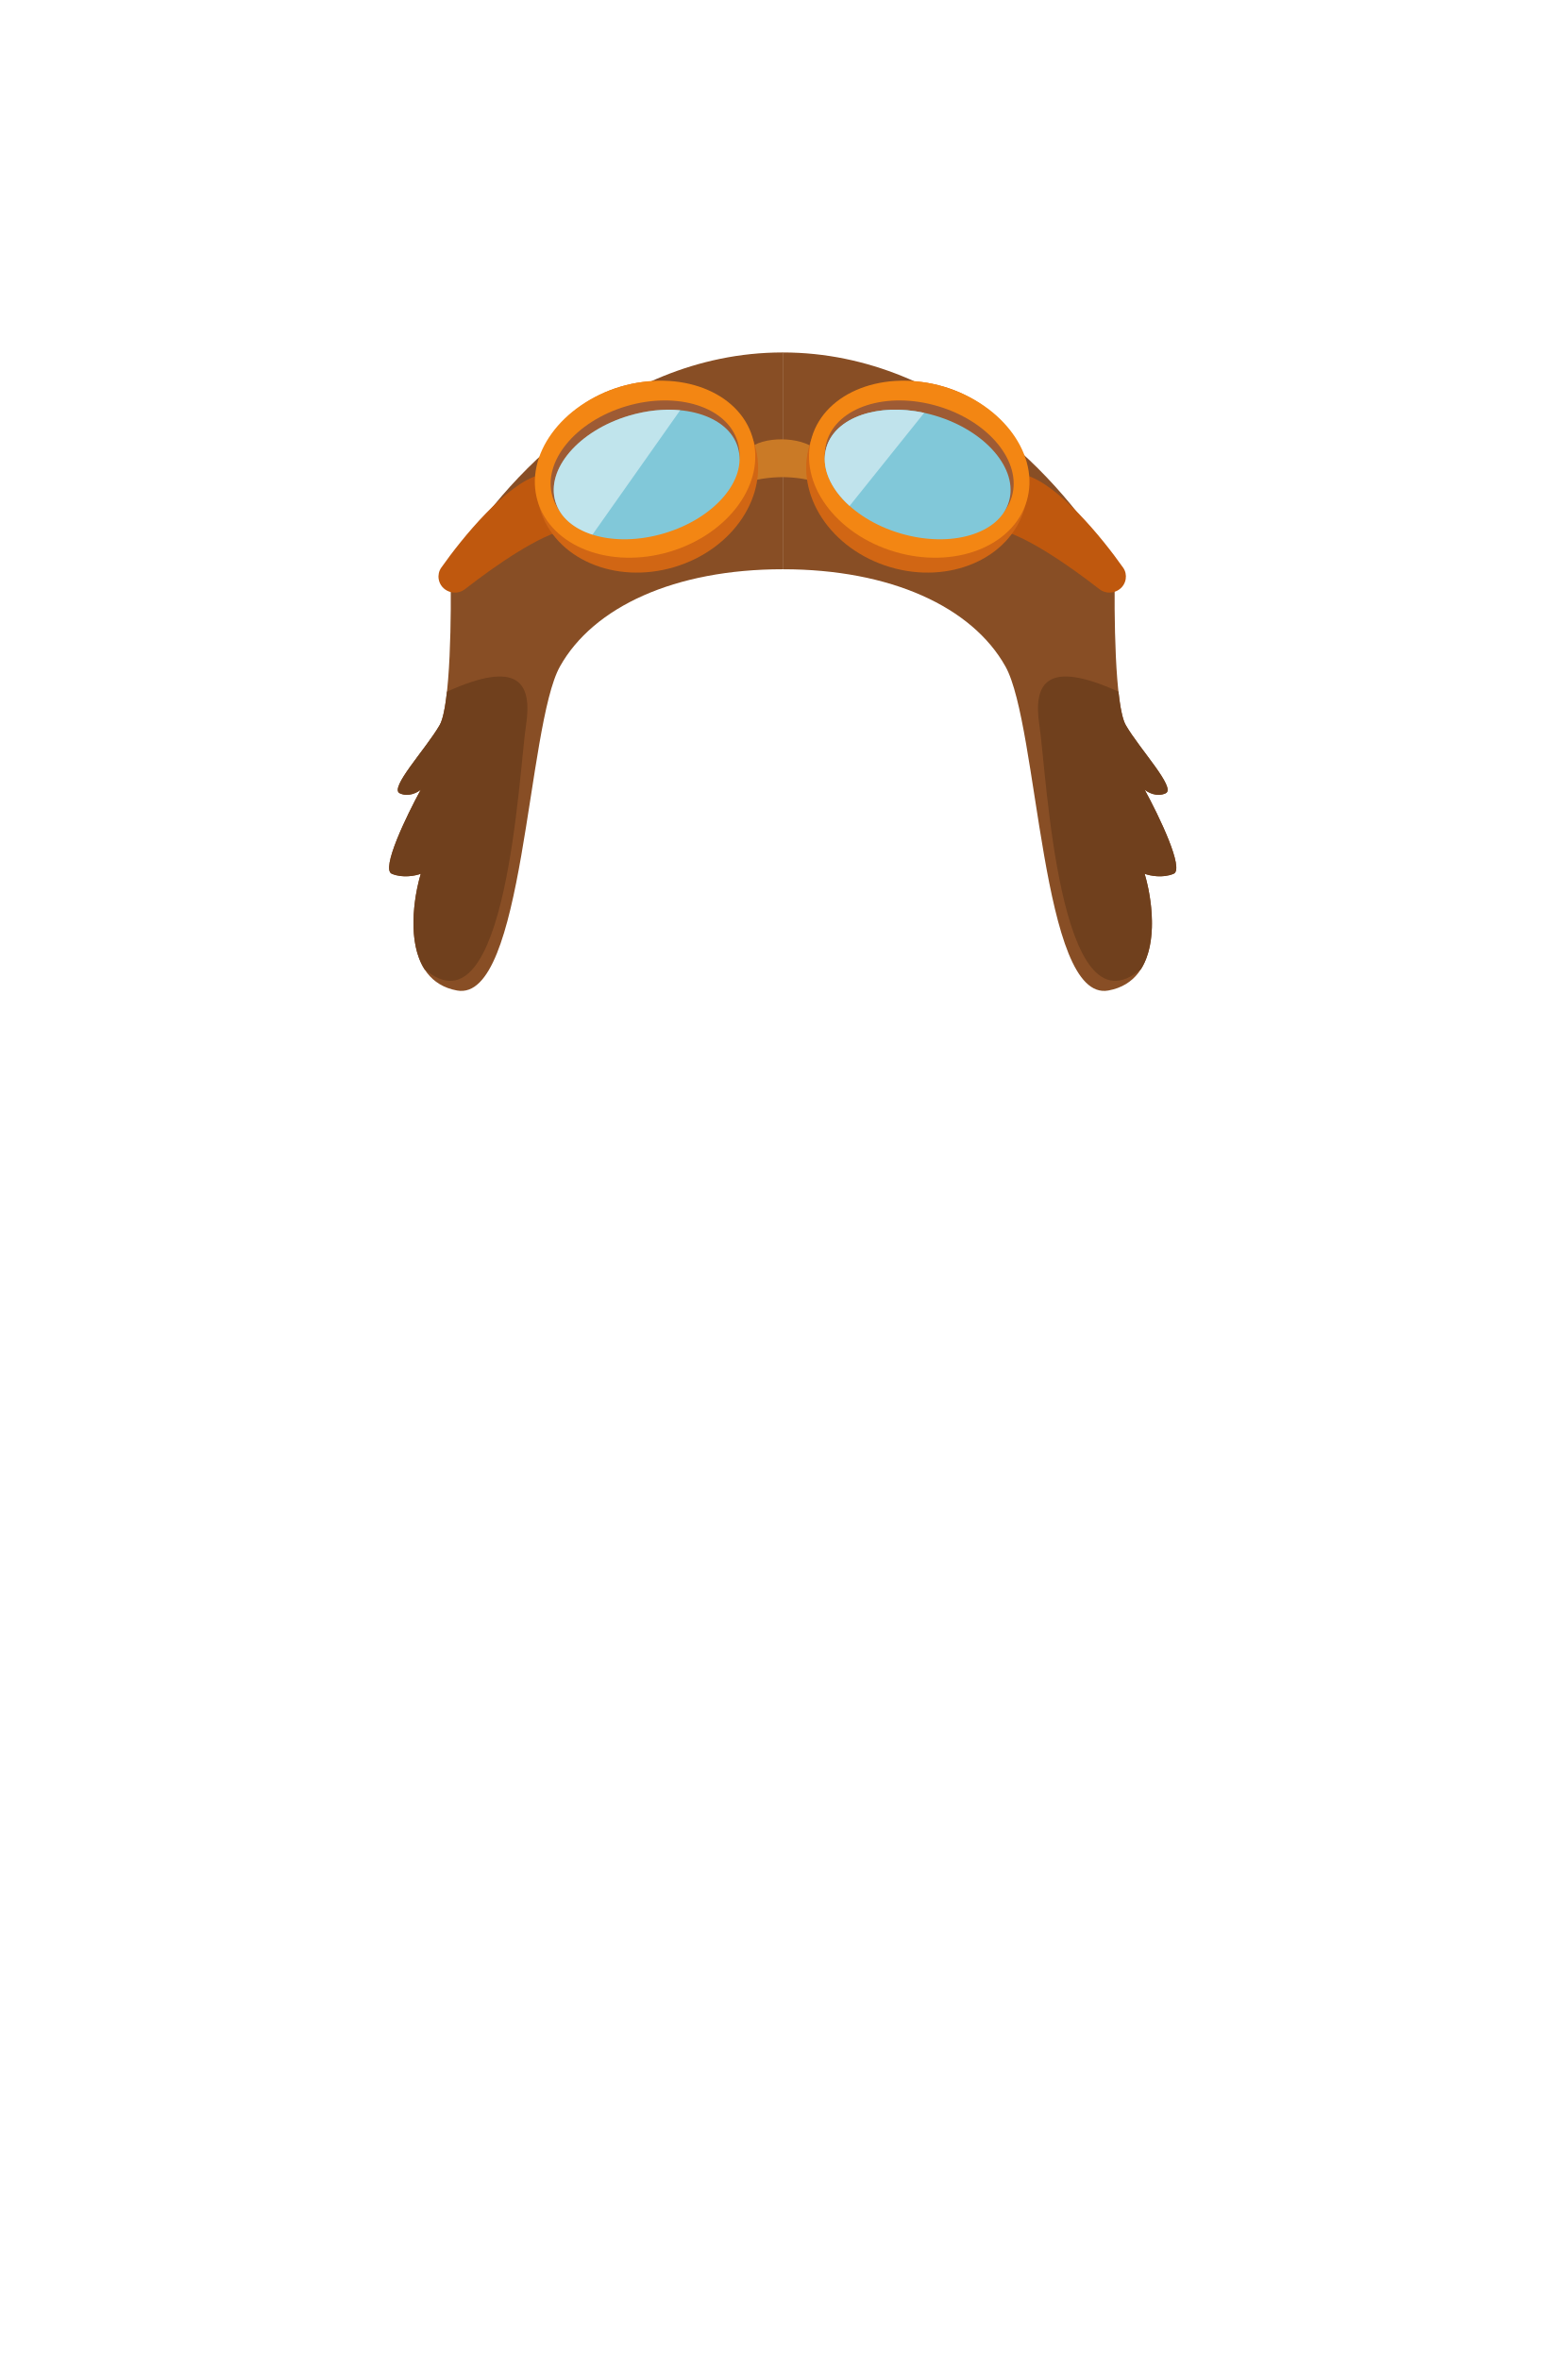
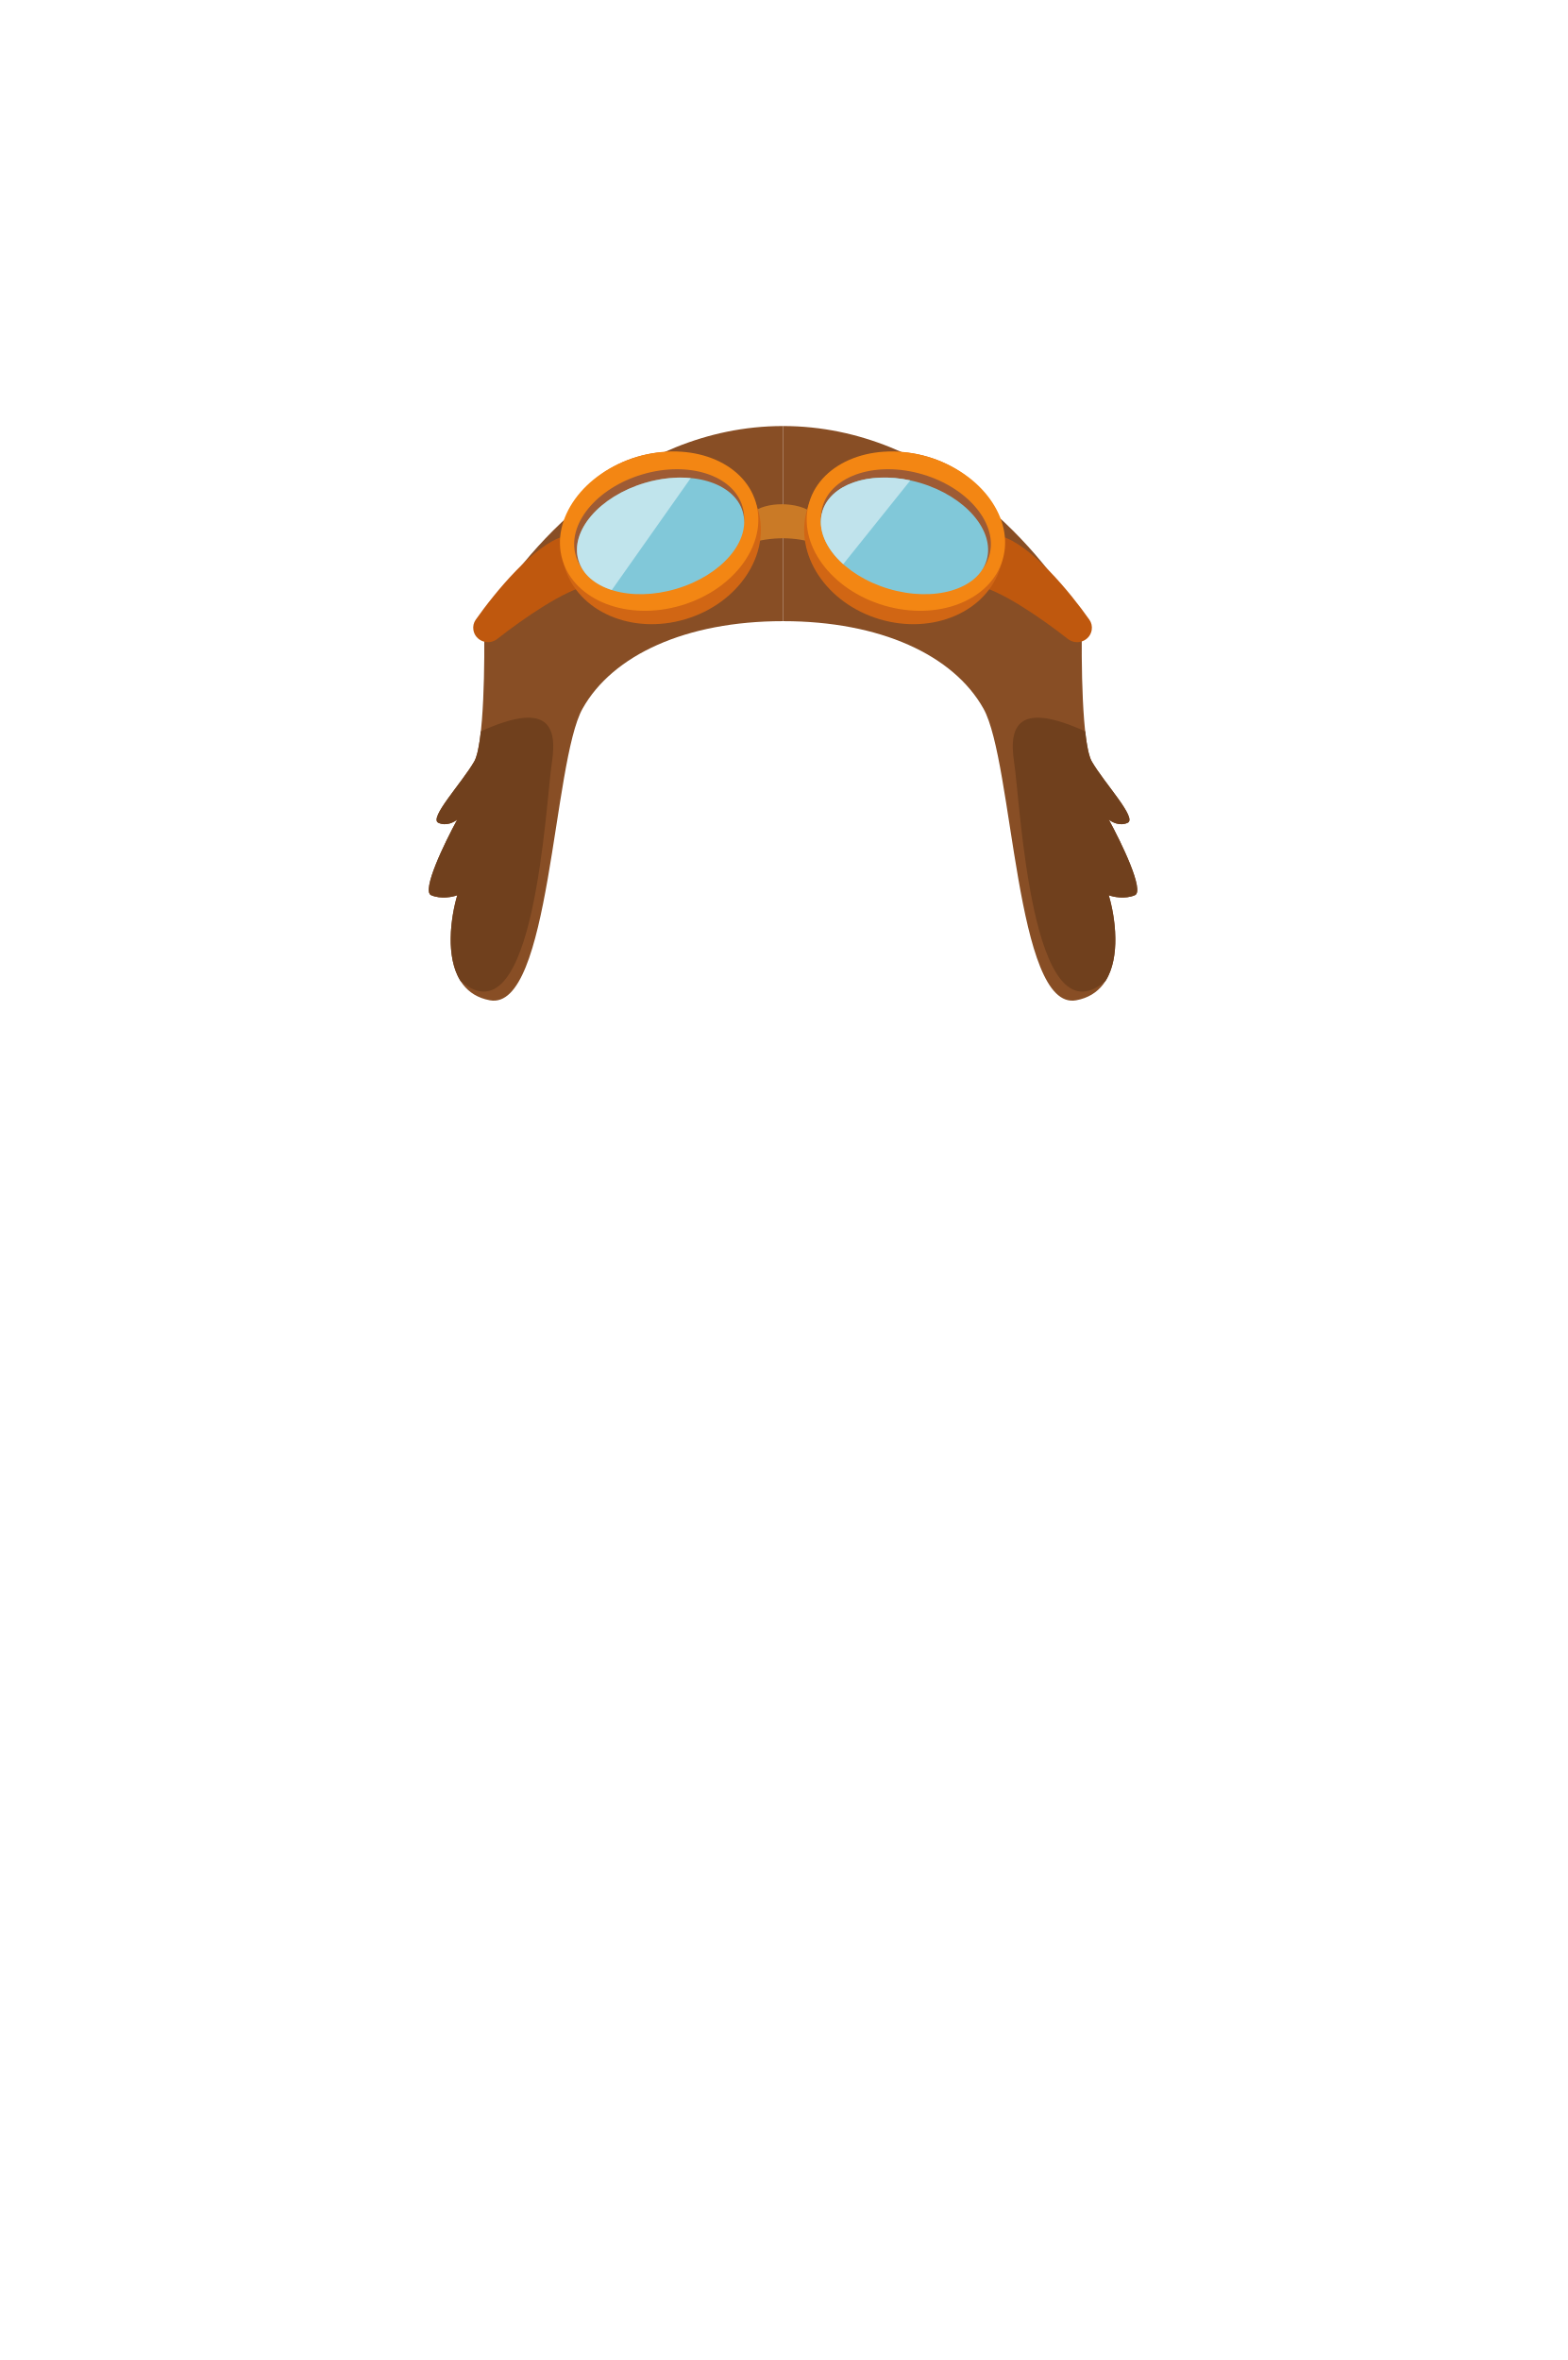
<svg xmlns="http://www.w3.org/2000/svg" width="556" height="837" viewBox="0 0 556 837" fill="none">
  <defs>
    <linearGradient id="paint0_linear_10007_36931" x1="193.98" y1="159.422" x2="226.897" y2="178.479" gradientUnits="userSpaceOnUse">
      <stop stop-color="white" />
      <stop offset="1" stop-color="white" />
    </linearGradient>
  </defs>
-   <path d="M159.777 201.626C173.835 175.995 216.286 125 277.593 125V201.892C239.275 201.892 210.439 215.256 198.609 236.343C186.779 257.431 186.008 355.667 162.092 351.296C142.959 347.798 145.547 322.236 149.233 309.892C147.433 310.578 142.855 311.538 138.947 309.892C135.038 308.246 144.176 289.319 149.233 280.061C148.033 281.09 144.862 282.787 141.776 281.347C137.918 279.547 151.033 265.66 155.919 257.174C159.828 250.384 160.12 217.313 159.777 201.626Z" fill="#884E25" />
-   <path d="M395.41 201.626C381.351 175.995 338.901 125 277.593 125V201.892C315.911 201.892 344.748 215.256 356.578 236.343C368.407 257.431 369.179 355.667 393.095 351.296C412.228 347.798 409.639 322.236 405.953 309.892C407.754 310.578 412.331 311.538 416.24 309.892C420.149 308.246 411.011 289.319 405.953 280.061C407.153 281.09 410.325 282.787 413.411 281.347C417.268 279.547 404.153 265.66 399.267 257.174C395.358 250.384 395.067 217.313 395.41 201.626Z" fill="#884E25" />
-   <path d="M158.521 245.301C183.852 233.837 188.902 242.034 186.533 257.431C184.026 273.726 179.799 368.714 150.522 343.7C144.532 334.252 146.602 318.705 149.233 309.892C147.433 310.578 142.855 311.538 138.946 309.892C135.038 308.246 144.176 289.319 149.233 280.061C148.033 281.09 144.861 282.788 141.775 281.348C137.919 279.547 151.033 265.66 155.919 257.174C157.081 255.156 157.92 250.816 158.521 245.301Z" fill="#70401D" />
-   <path d="M396.668 245.303C371.336 233.838 366.287 242.034 368.655 257.432C371.162 273.727 375.389 368.714 404.665 343.702C410.657 334.254 408.587 318.706 405.955 309.893C407.755 310.579 412.333 311.539 416.242 309.893C420.15 308.247 411.013 289.32 405.955 280.062C407.155 281.091 410.327 282.789 413.413 281.349C417.27 279.548 404.155 265.661 399.269 257.175C398.107 255.157 397.269 250.817 396.668 245.303Z" fill="#70401D" />
-   <path d="M156.484 201.34C164.006 190.627 179.668 171.557 191.268 168.451C199.65 173.852 213.342 185.27 201.047 187.738C191.43 189.67 175.829 200.434 164.943 208.928C161.484 211.628 156.28 209.698 155.579 205.367C155.351 203.955 155.662 202.51 156.484 201.34Z" fill="#BF580E" />
-   <path d="M398.335 201.34C390.814 190.627 375.151 171.557 363.552 168.451C355.169 173.852 341.478 185.27 353.772 187.738C363.389 189.67 378.99 200.434 389.876 208.928C393.335 211.628 398.539 209.698 399.24 205.367C399.468 203.955 399.157 202.51 398.335 201.34Z" fill="#BF580E" />
-   <path d="M289.387 159.397C283.987 154.758 270.6 154.484 265.214 159.397V171.186C267.528 169.991 273.237 169.22 277.558 169.22C281.878 169.22 287.244 169.991 289.387 171.186V159.397Z" fill="#CA7A26" />
-   <ellipse cx="229.587" cy="169.134" rx="39.753" ry="33.382" transform="rotate(-16.5465 229.587 169.134)" fill="#D16614" />
-   <ellipse cx="228.777" cy="166.41" rx="39.753" ry="30.54" transform="rotate(-16.5465 228.777 166.41)" fill="#F38613" />
-   <ellipse cx="228.777" cy="166.41" rx="34.237" ry="23.315" transform="rotate(-16.5465 228.777 166.41)" fill="#9E5B34" />
-   <ellipse cx="229.335" cy="168.284" rx="33.761" ry="21.771" transform="rotate(-16.5465 229.335 168.284)" fill="#81C8D9" />
-   <path d="M223.134 147.414C229.438 145.541 235.666 144.956 241.238 145.489L210.121 189.621C203.504 187.515 198.625 183.463 196.972 177.898C193.547 166.372 205.26 152.724 223.134 147.414Z" fill="url(#paint0_linear_10007_36931)" fill-opacity="0.5" />
-   <ellipse cx="39.753" cy="33.382" rx="39.753" ry="33.382" transform="matrix(-0.958589 -0.284794 -0.284794 0.958589 372.821 148.456)" fill="#D16614" />
-   <ellipse cx="39.753" cy="30.54" rx="39.753" ry="30.54" transform="matrix(-0.958589 -0.284794 -0.284794 0.958589 372.821 148.456)" fill="#F38613" />
-   <ellipse cx="34.237" cy="23.315" rx="34.237" ry="23.315" transform="matrix(-0.958589 -0.284794 -0.284794 0.958589 365.476 153.811)" fill="#9E5B34" />
-   <ellipse cx="33.761" cy="21.771" rx="33.761" ry="21.771" transform="matrix(-0.958589 -0.284794 -0.284794 0.958589 364.022 157.029)" fill="#81C8D9" />
-   <path d="M293.094 158.668C296.269 147.98 311.345 142.872 327.772 146.419L301.318 179.427C294.428 173.246 291.041 165.577 293.094 158.668Z" fill="#C0E3EC" />
+   <g transform="matrix(0.9 0 0 0.9 27.87 38.6)">
+     <path d="M159.777 201.626C173.835 175.995 216.286 125 277.593 125V201.892C239.275 201.892 210.439 215.256 198.609 236.343C186.779 257.431 186.008 355.667 162.092 351.296C142.959 347.798 145.547 322.236 149.233 309.892C147.433 310.578 142.855 311.538 138.947 309.892C135.038 308.246 144.176 289.319 149.233 280.061C148.033 281.09 144.862 282.787 141.776 281.347C137.918 279.547 151.033 265.66 155.919 257.174C159.828 250.384 160.12 217.313 159.777 201.626Z" fill="#884E25" />
+     <path d="M395.41 201.626C381.351 175.995 338.901 125 277.593 125V201.892C315.911 201.892 344.748 215.256 356.578 236.343C368.407 257.431 369.179 355.667 393.095 351.296C412.228 347.798 409.639 322.236 405.953 309.892C407.754 310.578 412.331 311.538 416.24 309.892C420.149 308.246 411.011 289.319 405.953 280.061C407.153 281.09 410.325 282.787 413.411 281.347C417.268 279.547 404.153 265.66 399.267 257.174C395.358 250.384 395.067 217.313 395.41 201.626Z" fill="#884E25" />
+     <path d="M158.521 245.301C183.852 233.837 188.902 242.034 186.533 257.431C184.026 273.726 179.799 368.714 150.522 343.7C144.532 334.252 146.602 318.705 149.233 309.892C147.433 310.578 142.855 311.538 138.946 309.892C135.038 308.246 144.176 289.319 149.233 280.061C148.033 281.09 144.861 282.788 141.775 281.348C137.919 279.547 151.033 265.66 155.919 257.174C157.081 255.156 157.92 250.816 158.521 245.301Z" fill="#70401D" />
+     <path d="M396.668 245.303C371.336 233.838 366.287 242.034 368.655 257.432C371.162 273.727 375.389 368.714 404.665 343.702C410.657 334.254 408.587 318.706 405.955 309.893C407.755 310.579 412.333 311.539 416.242 309.893C420.15 308.247 411.013 289.32 405.955 280.062C407.155 281.091 410.327 282.789 413.413 281.349C417.27 279.548 404.155 265.661 399.269 257.175C398.107 255.157 397.269 250.817 396.668 245.303Z" fill="#70401D" />
+     <path d="M156.484 201.34C164.006 190.627 179.668 171.557 191.268 168.451C199.65 173.852 213.342 185.27 201.047 187.738C191.43 189.67 175.829 200.434 164.943 208.928C161.484 211.628 156.28 209.698 155.579 205.367C155.351 203.955 155.662 202.51 156.484 201.34Z" fill="#BF580E" />
+     <path d="M398.335 201.34C390.814 190.627 375.151 171.557 363.552 168.451C355.169 173.852 341.478 185.27 353.772 187.738C363.389 189.67 378.99 200.434 389.876 208.928C393.335 211.628 398.539 209.698 399.24 205.367C399.468 203.955 399.157 202.51 398.335 201.34Z" fill="#BF580E" />
+     <path d="M289.387 159.397C283.987 154.758 270.6 154.484 265.214 159.397V171.186C267.528 169.991 273.237 169.22 277.558 169.22C281.878 169.22 287.244 169.991 289.387 171.186V159.397Z" fill="#CA7A26" />
+     <ellipse cx="229.587" cy="169.134" rx="39.753" ry="33.382" transform="rotate(-16.5465 229.587 169.134)" fill="#D16614" />
+     <ellipse cx="228.777" cy="166.41" rx="39.753" ry="30.54" transform="rotate(-16.5465 228.777 166.41)" fill="#F38613" />
+     <ellipse cx="228.777" cy="166.41" rx="34.237" ry="23.315" transform="rotate(-16.5465 228.777 166.41)" fill="#9E5B34" />
+     <ellipse cx="229.335" cy="168.284" rx="33.761" ry="21.771" transform="rotate(-16.5465 229.335 168.284)" fill="#81C8D9" />
+     <path d="M223.134 147.414C229.438 145.541 235.666 144.956 241.238 145.489L210.121 189.621C203.504 187.515 198.625 183.463 196.972 177.898C193.547 166.372 205.26 152.724 223.134 147.414Z" fill="url(#paint0_linear_10007_36931)" fill-opacity="0.5" />
+     <ellipse cx="39.753" cy="33.382" rx="39.753" ry="33.382" transform="matrix(-0.958589 -0.284794 -0.284794 0.958589 372.821 148.456)" fill="#D16614" />
+     <ellipse cx="39.753" cy="30.54" rx="39.753" ry="30.54" transform="matrix(-0.958589 -0.284794 -0.284794 0.958589 372.821 148.456)" fill="#F38613" />
+     <ellipse cx="34.237" cy="23.315" rx="34.237" ry="23.315" transform="matrix(-0.958589 -0.284794 -0.284794 0.958589 365.476 153.811)" fill="#9E5B34" />
+     <ellipse cx="33.761" cy="21.771" rx="33.761" ry="21.771" transform="matrix(-0.958589 -0.284794 -0.284794 0.958589 364.022 157.029)" fill="#81C8D9" />
+     <path d="M293.094 158.668C296.269 147.98 311.345 142.872 327.772 146.419L301.318 179.427C294.428 173.246 291.041 165.577 293.094 158.668Z" fill="#C0E3EC" />
+   </g>
</svg>
